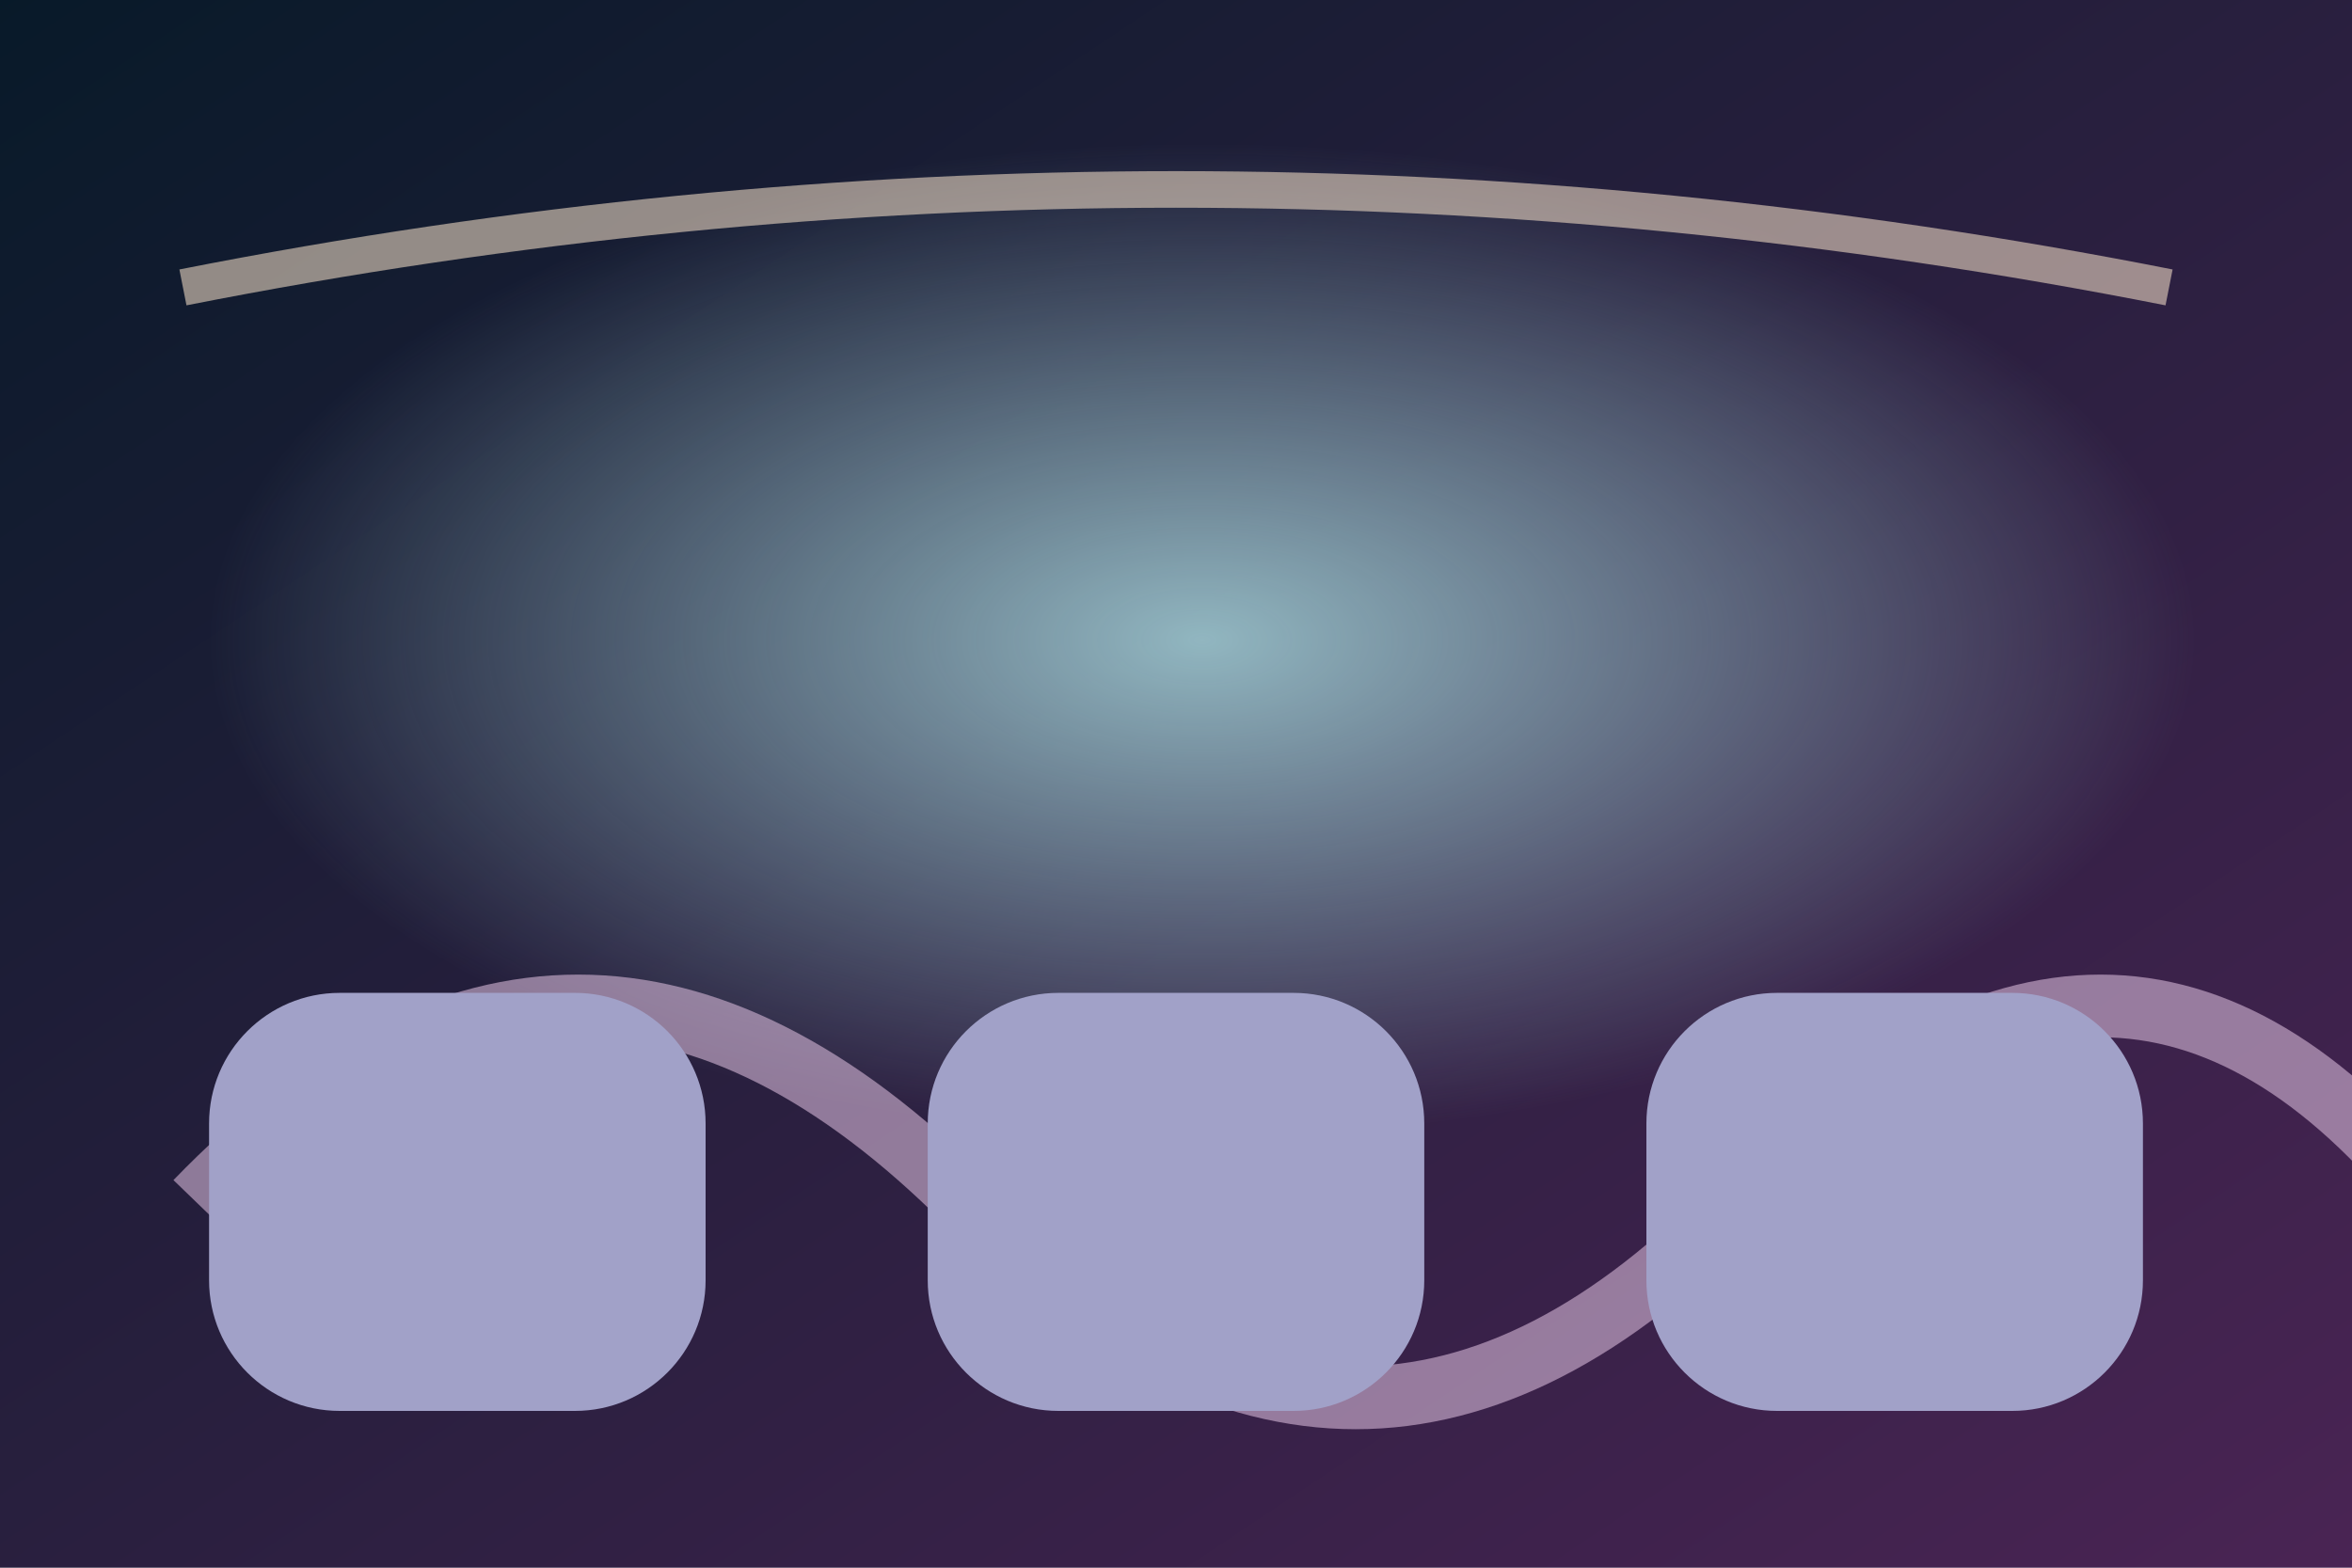
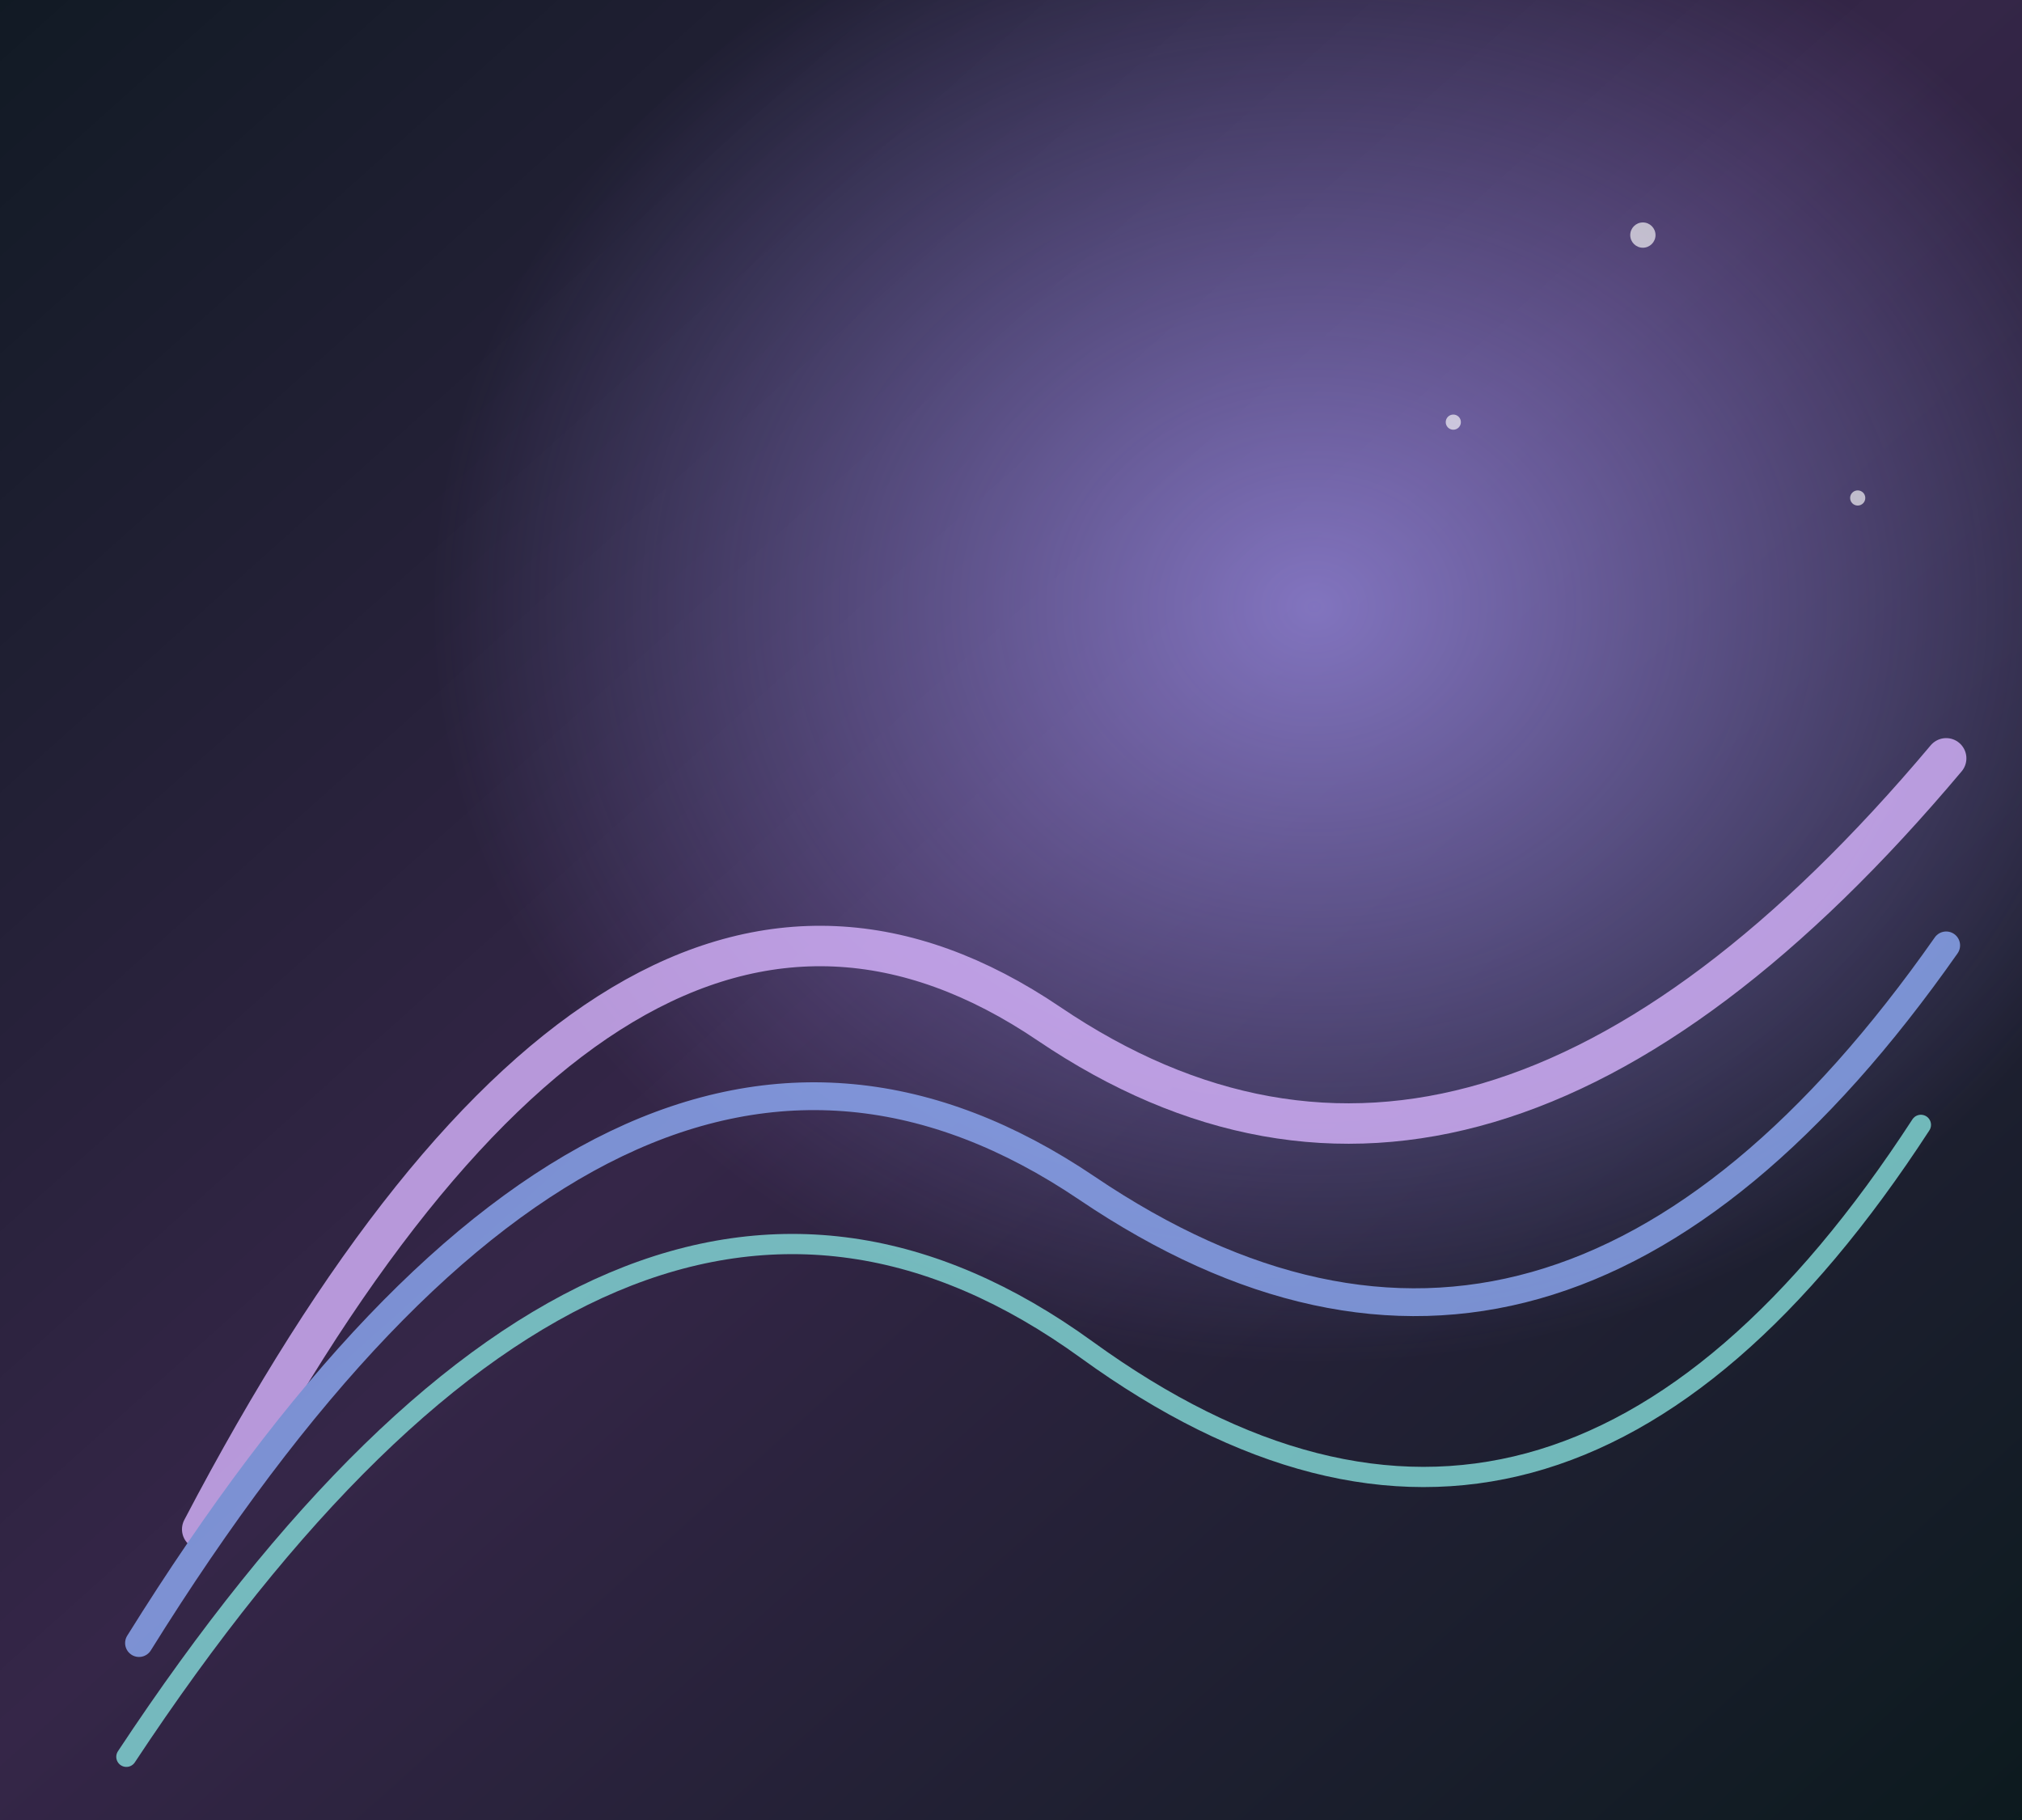
- <svg xmlns="http://www.w3.org/2000/svg" width="900" height="600" viewBox="0 0 900 600">
+ <svg xmlns="http://www.w3.org/2000/svg" viewBox="0 0 800 720">
  <defs>
-     <linearGradient id="a" x2="1" y2="1">
-       <stop stop-color="#081a29" />
-       <stop offset="1" stop-color="#4a2454" />
+     <linearGradient id="b" x1="0" y1="0" x2="1" y2="1">
+       <stop stop-color="#111a24" />
+       <stop offset=".48" stop-color="#352648" />
+       <stop offset="1" stop-color="#0c1a1e" />
    </linearGradient>
-     <radialGradient id="b">
-       <stop stop-color="#acdce1" stop-opacity=".8" />
-       <stop offset="1" stop-color="#acdce1" stop-opacity="0" />
+     <radialGradient id="r">
+       <stop stop-color="#ab9eff" stop-opacity=".65" />
+       <stop offset="1" stop-color="#ab9eff" stop-opacity="0" />
    </radialGradient>
  </defs>
-   <rect width="900" height="600" fill="url(#a)" />
-   <ellipse cx="460" cy="245" rx="380" ry="190" fill="url(#b)" />
-   <path d="M75 460Q220 310 370 460T665 460T930 460" fill="none" stroke="#d6b7d7" stroke-width="24" opacity=".6" />
-   <g fill="#a1a1c8">
-     <rect x="80" y="380" width="190" height="160" rx="50" />
-     <rect x="355" y="380" width="190" height="160" rx="50" />
-     <rect x="630" y="380" width="190" height="160" rx="50" />
+   <rect width="800" height="720" fill="url(#b)" />
+   <ellipse cx="520" cy="240" rx="350" ry="300" fill="url(#r)" />
+   <g fill="none" stroke-linecap="round" opacity=".8">
+     <path d="M80 605Q245 290 415 405T770 300" stroke="#d8b5ff" stroke-width="16" />
+     <path d="M55 650Q245 345 430 470T770 374" stroke="#8eabf6" stroke-width="11" />
+     <path d="M50 695Q245 400 430 534T760 445" stroke="#86dedc" stroke-width="8" />
  </g>
-   <path d="M70 110Q450 35 830 110" fill="none" stroke="#fde7cd" stroke-width="14" opacity=".55" />
+   <g fill="#fff" opacity=".65">
+     <circle cx="650" cy="93" r="5" />
+     <circle cx="575" cy="167" r="3" />
+     <circle cx="735" cy="197" r="3" />
+   </g>
</svg>
